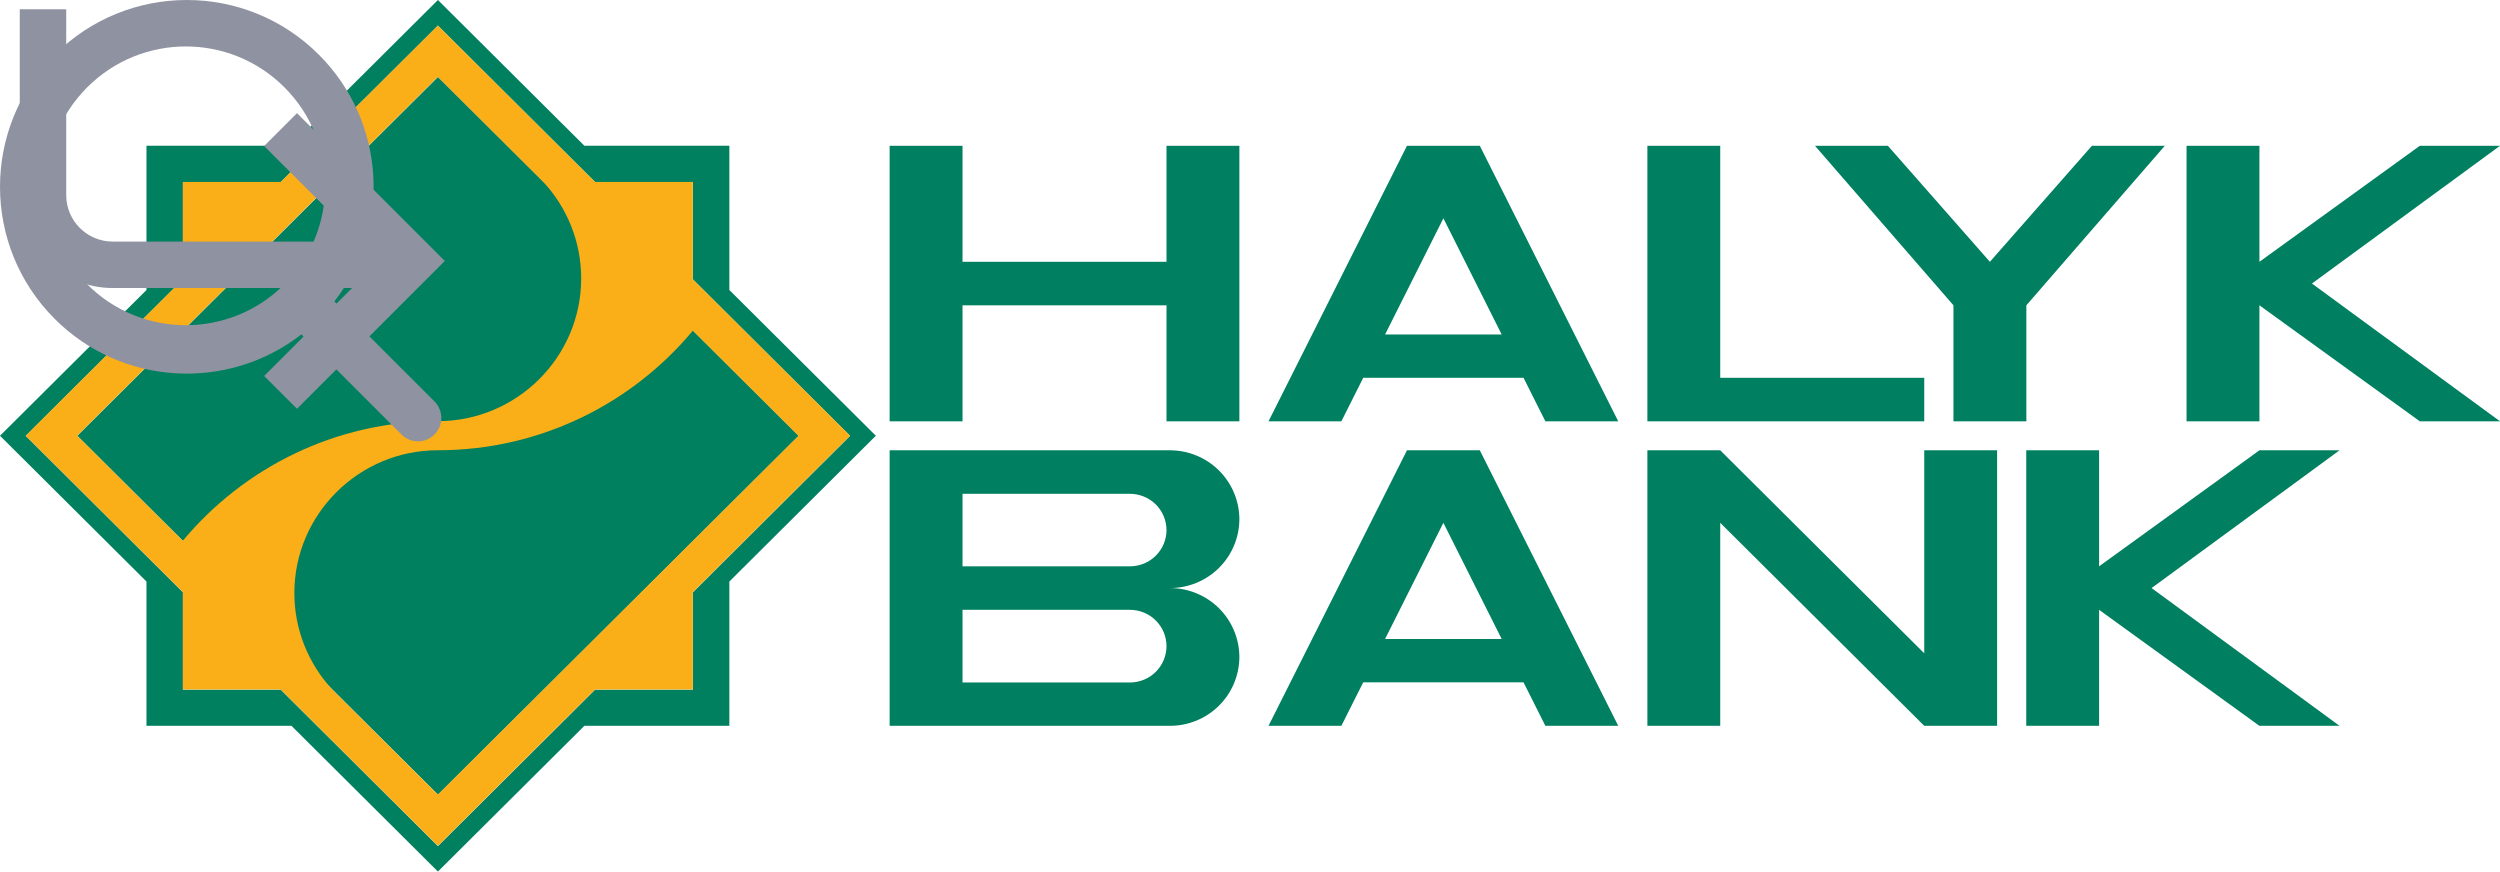
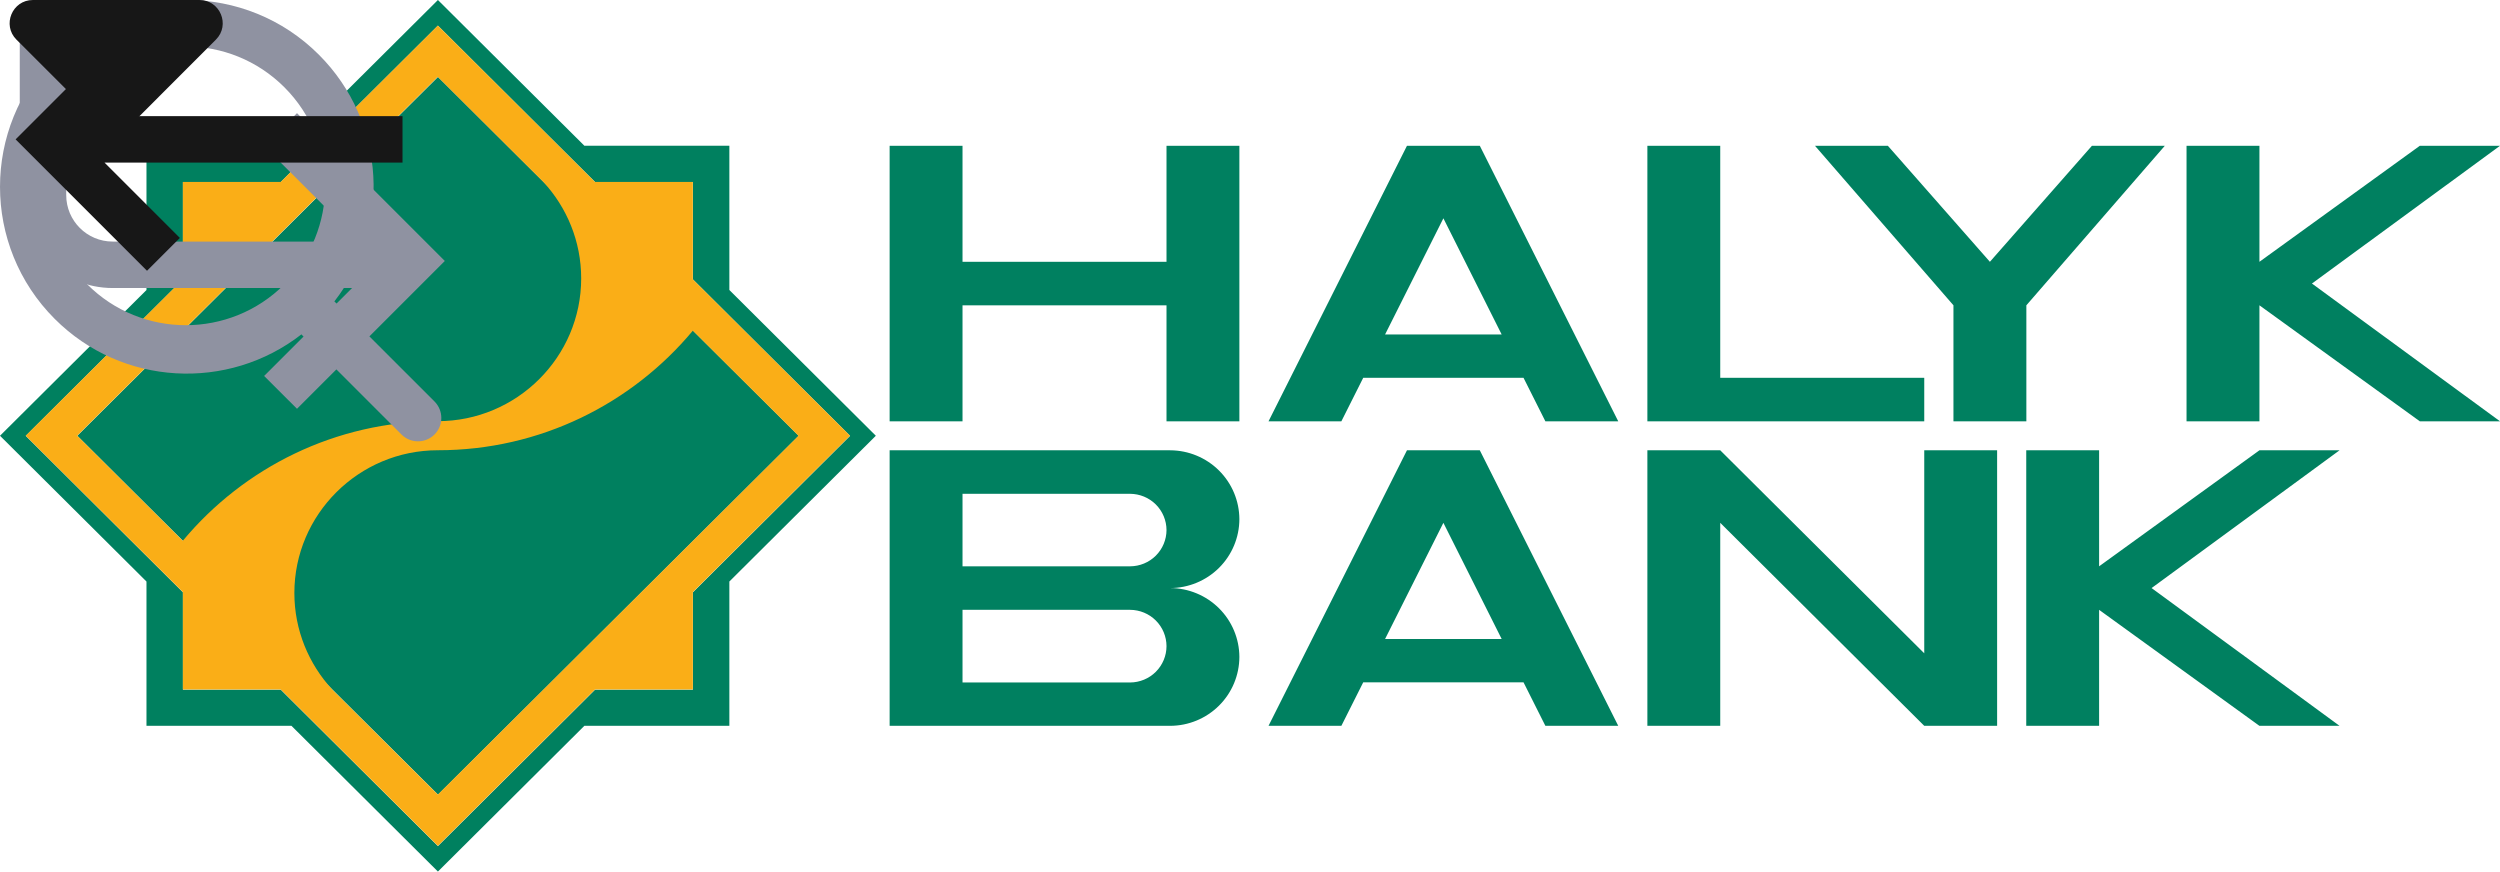
<svg xmlns="http://www.w3.org/2000/svg">
  <g id="logo" width="108" height="38" viewBox="0 0 108 38">
    <path d="M3.327 18.761L18.857 34.212L34.386 18.761L18.857 3.311L3.327 18.761ZM7.875 25.498L6.306 23.937L1.109 18.764L6.306 13.592L7.875 12.031V7.838H12.087L18.853 1.103L24.05 6.277L25.618 7.837H29.832V12.03L31.4 13.592L36.597 18.764L31.4 23.937L29.832 25.498V29.692H25.618L24.05 31.253L18.853 36.426L13.656 31.253L12.087 29.692H7.875V25.498ZM18.853 0L12.547 6.275H6.306V12.486L0 18.76L6.306 25.036V31.247H12.547L18.853 37.522L25.159 31.247H31.4V25.035L37.706 18.76L31.4 12.485V6.275H25.159L18.853 0Z" fill="#00805F" />
    <path d="M1.106 18.758L7.872 12.026V7.833H12.085L18.85 1.101L25.615 7.833H29.828V12.026L36.595 18.758L29.829 25.49V29.683H25.616L18.851 36.416L12.086 29.683H7.872V25.49L1.106 18.758ZM7.87 23.281C10.489 20.138 14.438 18.133 18.846 18.132C22.247 18.132 25.021 15.372 25.021 11.986C25.021 10.388 24.402 8.928 23.391 7.832L18.846 3.308L14.299 7.833L7.87 14.232L3.324 18.757L7.87 23.282L7.87 23.281ZM29.828 14.236C27.209 17.378 23.258 19.384 18.85 19.384C15.447 19.384 12.673 22.145 12.673 25.531C12.673 27.129 13.292 28.588 14.303 29.684H14.302L18.85 34.208L23.398 29.684L29.828 23.285L34.376 18.76L29.828 14.236Z" fill="#FAAE17" />
    <path d="M57.748 31.248H54.612L60.572 19.386H63.708L69.668 31.248H66.531L65.59 29.375H58.689L57.748 31.248ZM38.3 19.386H50.377C51.166 19.389 51.923 19.702 52.481 20.258C53.04 20.813 53.354 21.566 53.357 22.352C53.355 23.137 53.04 23.89 52.482 24.446C51.923 25.002 51.166 25.315 50.377 25.317C51.166 25.319 51.923 25.633 52.481 26.188C53.04 26.744 53.354 27.497 53.357 28.282C53.355 29.068 53.04 29.821 52.482 30.377C51.923 30.933 51.167 31.246 50.377 31.248H38.3V19.386ZM38.3 6.276H41.438V11.271H50.22V6.276H53.357V18.138H50.22V13.144H41.438V18.138H38.3V6.276ZM65.59 16.265H58.689L57.748 18.138H54.612L60.572 6.276H63.708L69.668 18.138H66.531L65.59 16.265ZM59.63 14.399H64.649L62.14 9.398L59.63 14.399ZM70.922 6.276H74.059V16.265H82.842V18.138H70.922V6.276ZM87.238 18.138H84.099V13.144L78.137 6.276H81.275L85.668 11.271L90.061 6.276H93.199L87.238 13.144V18.138ZM94.134 6.276H97.272V11.271L104.177 6.276H107.629L99.532 12.207L107.629 18.138H104.177L97.272 13.144V18.138H94.134V6.276ZM100.721 31.248H97.271L90.37 26.254V31.248H87.233V19.386H90.37V24.381L97.272 19.386H100.721L92.629 25.317L100.721 31.248ZM70.922 19.386H74.059L82.842 28.126V19.386H85.979V31.248H82.842L74.059 22.508V31.248H70.922V19.386ZM41.438 21.259V24.381H48.652C49.068 24.379 49.466 24.215 49.76 23.922C50.053 23.63 50.219 23.233 50.22 22.82C50.219 22.407 50.053 22.011 49.76 21.718C49.466 21.426 49.068 21.261 48.652 21.259H41.438ZM41.438 26.254V29.382H48.652C49.068 29.38 49.467 29.215 49.76 28.922C50.054 28.628 50.219 28.232 50.22 27.818C50.219 27.404 50.054 27.007 49.76 26.714C49.466 26.421 49.068 26.256 48.652 26.254H41.438ZM64.649 27.509L62.14 22.508L59.63 27.509H64.649Z" fill="#008060" />
  </g>
  <g id="grey-search-19" width="19" height="19" viewBox="0 0 19 19">
    <path fill-rule="evenodd" clip-rule="evenodd" d="M14.395 12.976C16.852 9.821 16.63 5.256 13.729 2.356C10.589 -0.785 5.496 -0.785 2.356 2.356C-0.785 5.496 -0.785 10.589 2.356 13.729C5.256 16.63 9.821 16.852 12.976 14.395C12.99 14.411 13.004 14.426 13.019 14.44L17.284 18.706C17.676 19.098 18.313 19.098 18.706 18.706C19.098 18.313 19.098 17.676 18.706 17.284L14.44 13.019C14.426 13.004 14.411 12.99 14.395 12.976ZM12.243 3.757C14.586 6.101 14.586 9.899 12.243 12.243C9.899 14.586 6.101 14.586 3.757 12.243C1.414 9.899 1.414 6.101 3.757 3.757C6.101 1.414 9.899 1.414 12.243 3.757Z" fill="#8F92A1" />
  </g>
  <g id="corner-down-right" width="20" height="18" viewBox="0 0 20 18">
    <path fill-rule="evenodd" clip-rule="evenodd" d="M4.851 10.4C3.746 10.4 2.851 9.505 2.851 8.4V0.4H0.851V8.4C0.851 10.61 2.641 12.4 4.851 12.4H15.156L11.371 16.185L12.786 17.599L19.15 11.235L12.786 4.871L11.371 6.286L15.486 10.4H4.851Z" fill="#8F92A1" />
  </g>
+   <g id="arrow-left" width="18" height="12" viewBox="0 0 18 12">
+     <path fill-rule="evenodd" clip-rule="evenodd" d="M17.329 5V7H4.5L7.743 10.243L6.329 11.657L0.672 6L6.329 0.343L7.743 1.757L4.5 5H17.329Z" fill="#171717" />
+   </g>
+   <g id="filled-arrow-bottom" width="10" height="6" viewBox="0 0 10 6">
+     <path fill-rule="evenodd" clip-rule="evenodd" d="M0.709 1.707C0.079 1.078 0.525 9.44576e-07 1.416 8.64222e-07L8.587 2.17554e-07C9.478 1.37239e-07 9.924 1.077 9.295 1.707L5.712 5.293C5.322 5.683 4.689 5.684 4.298 5.293L0.709 1.707Z" fill="#171717" />
+   </g>
</svg>
